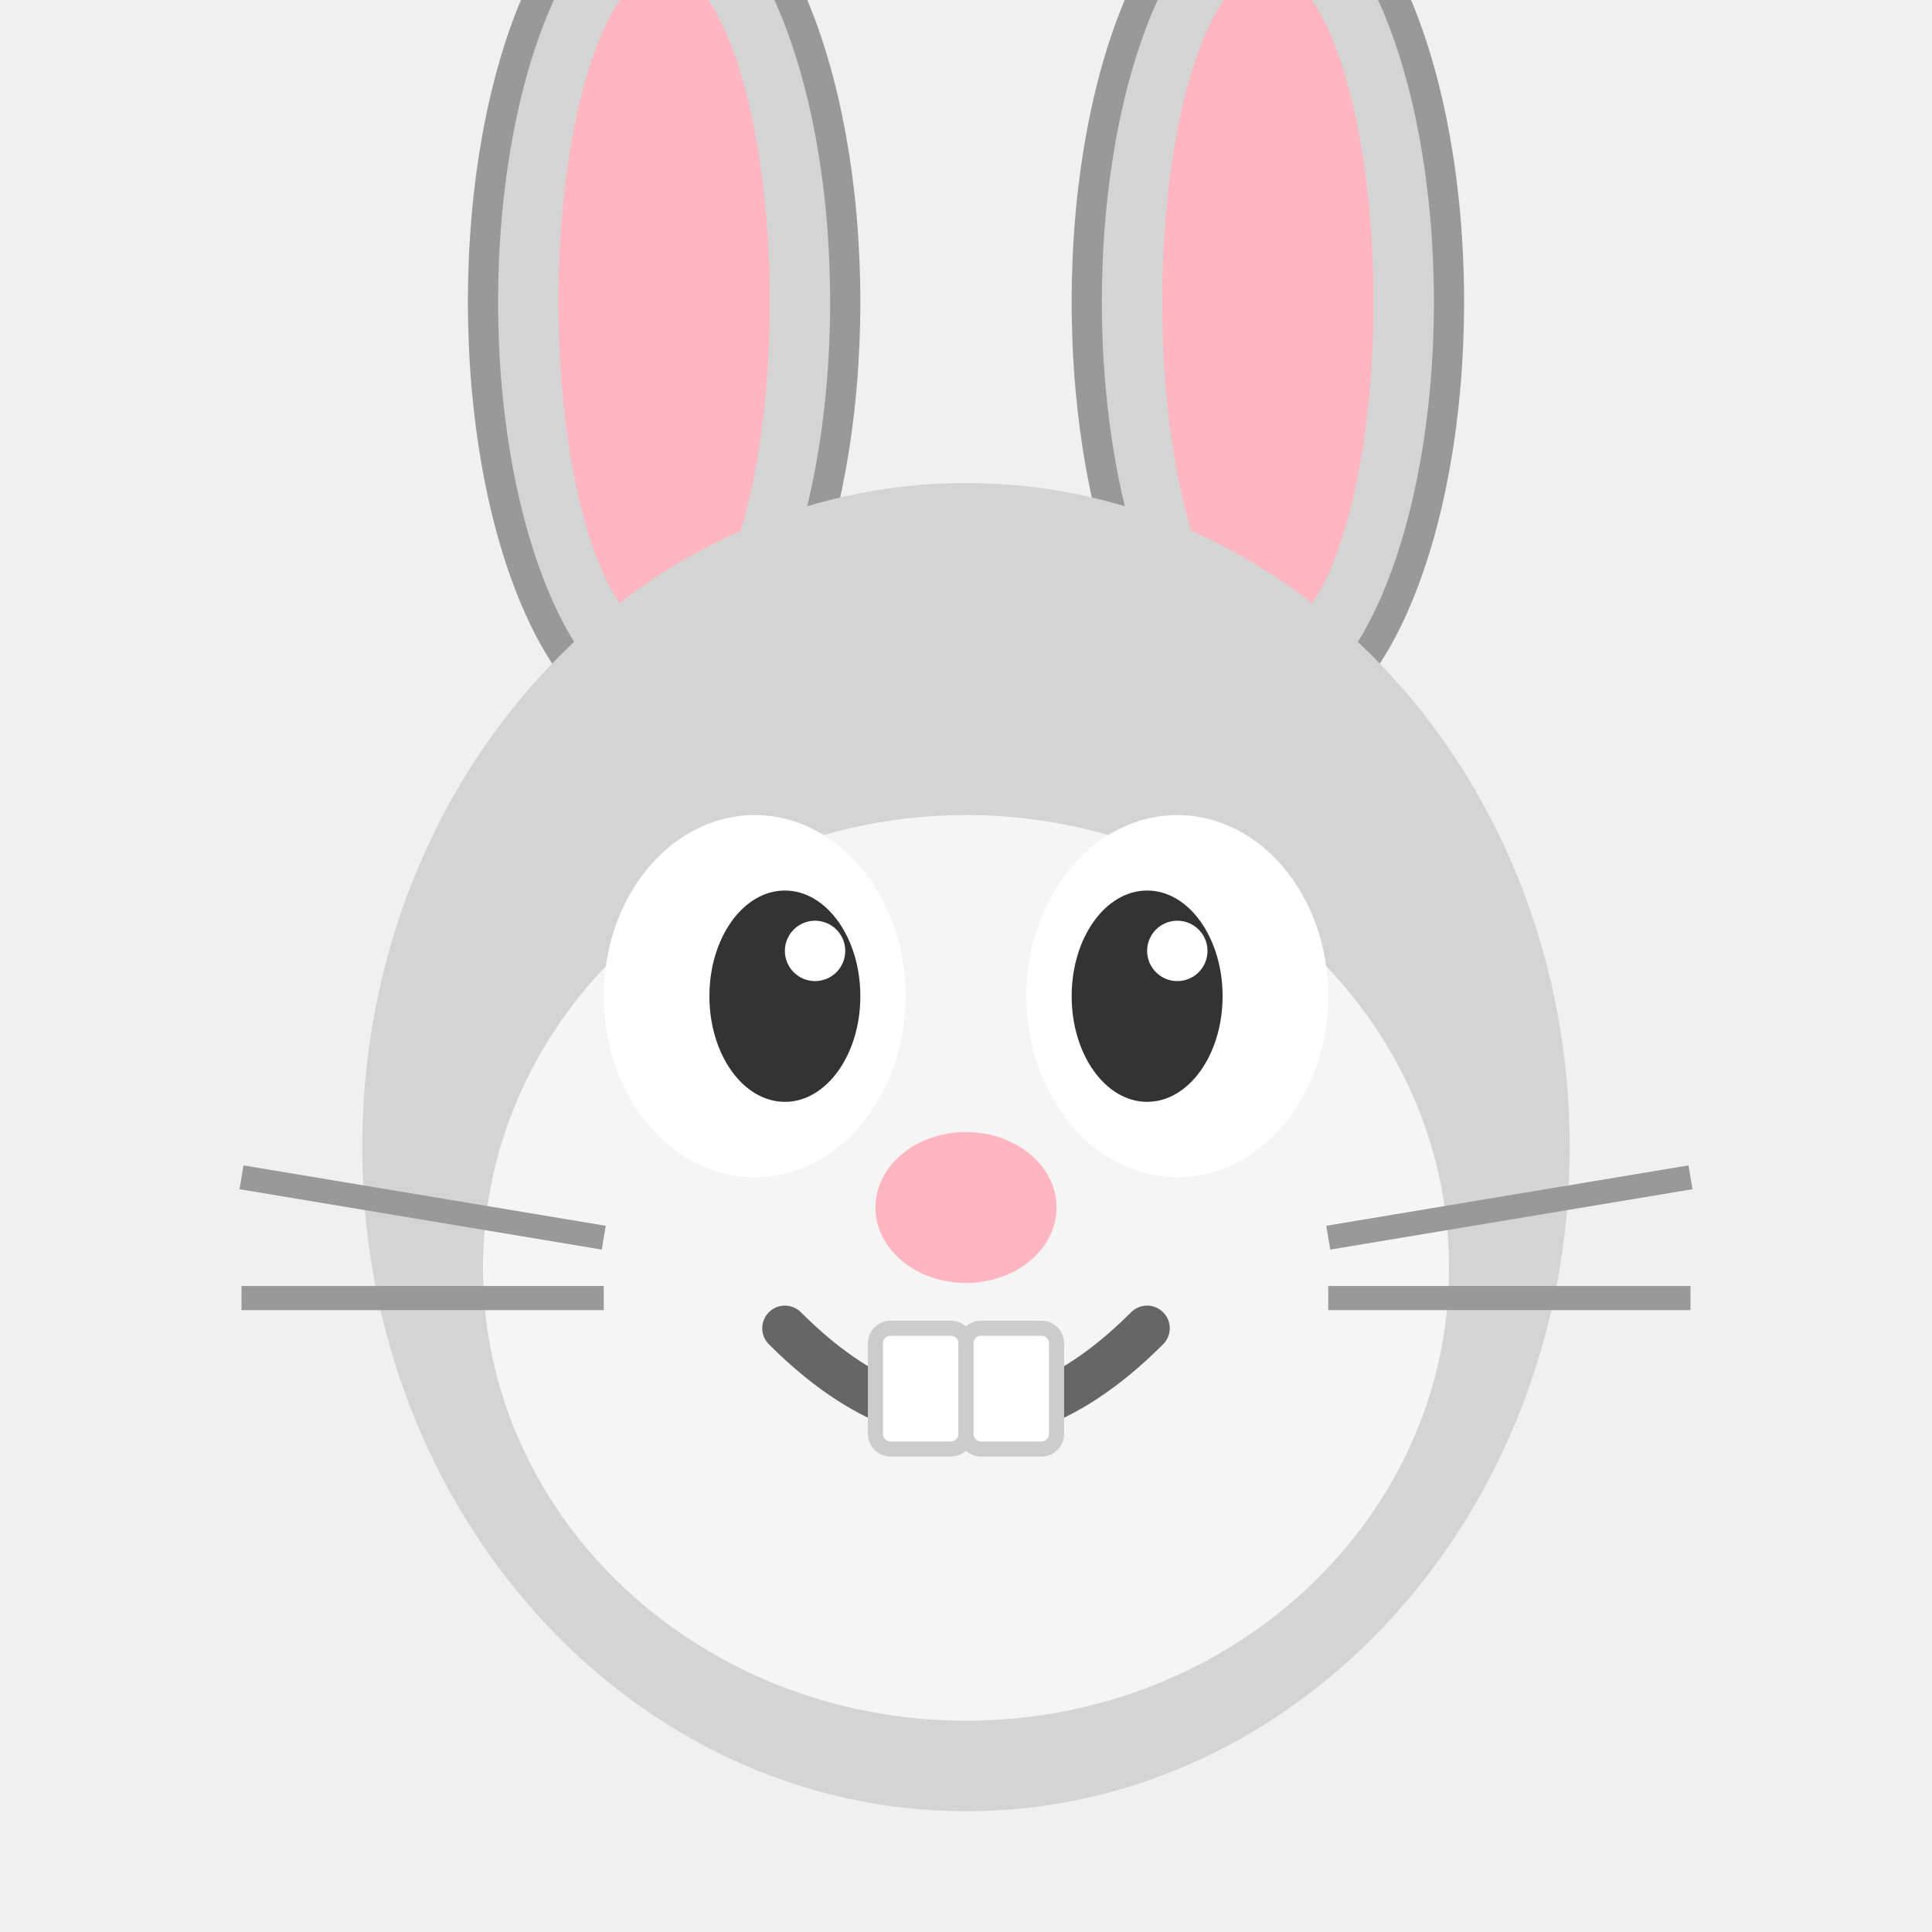
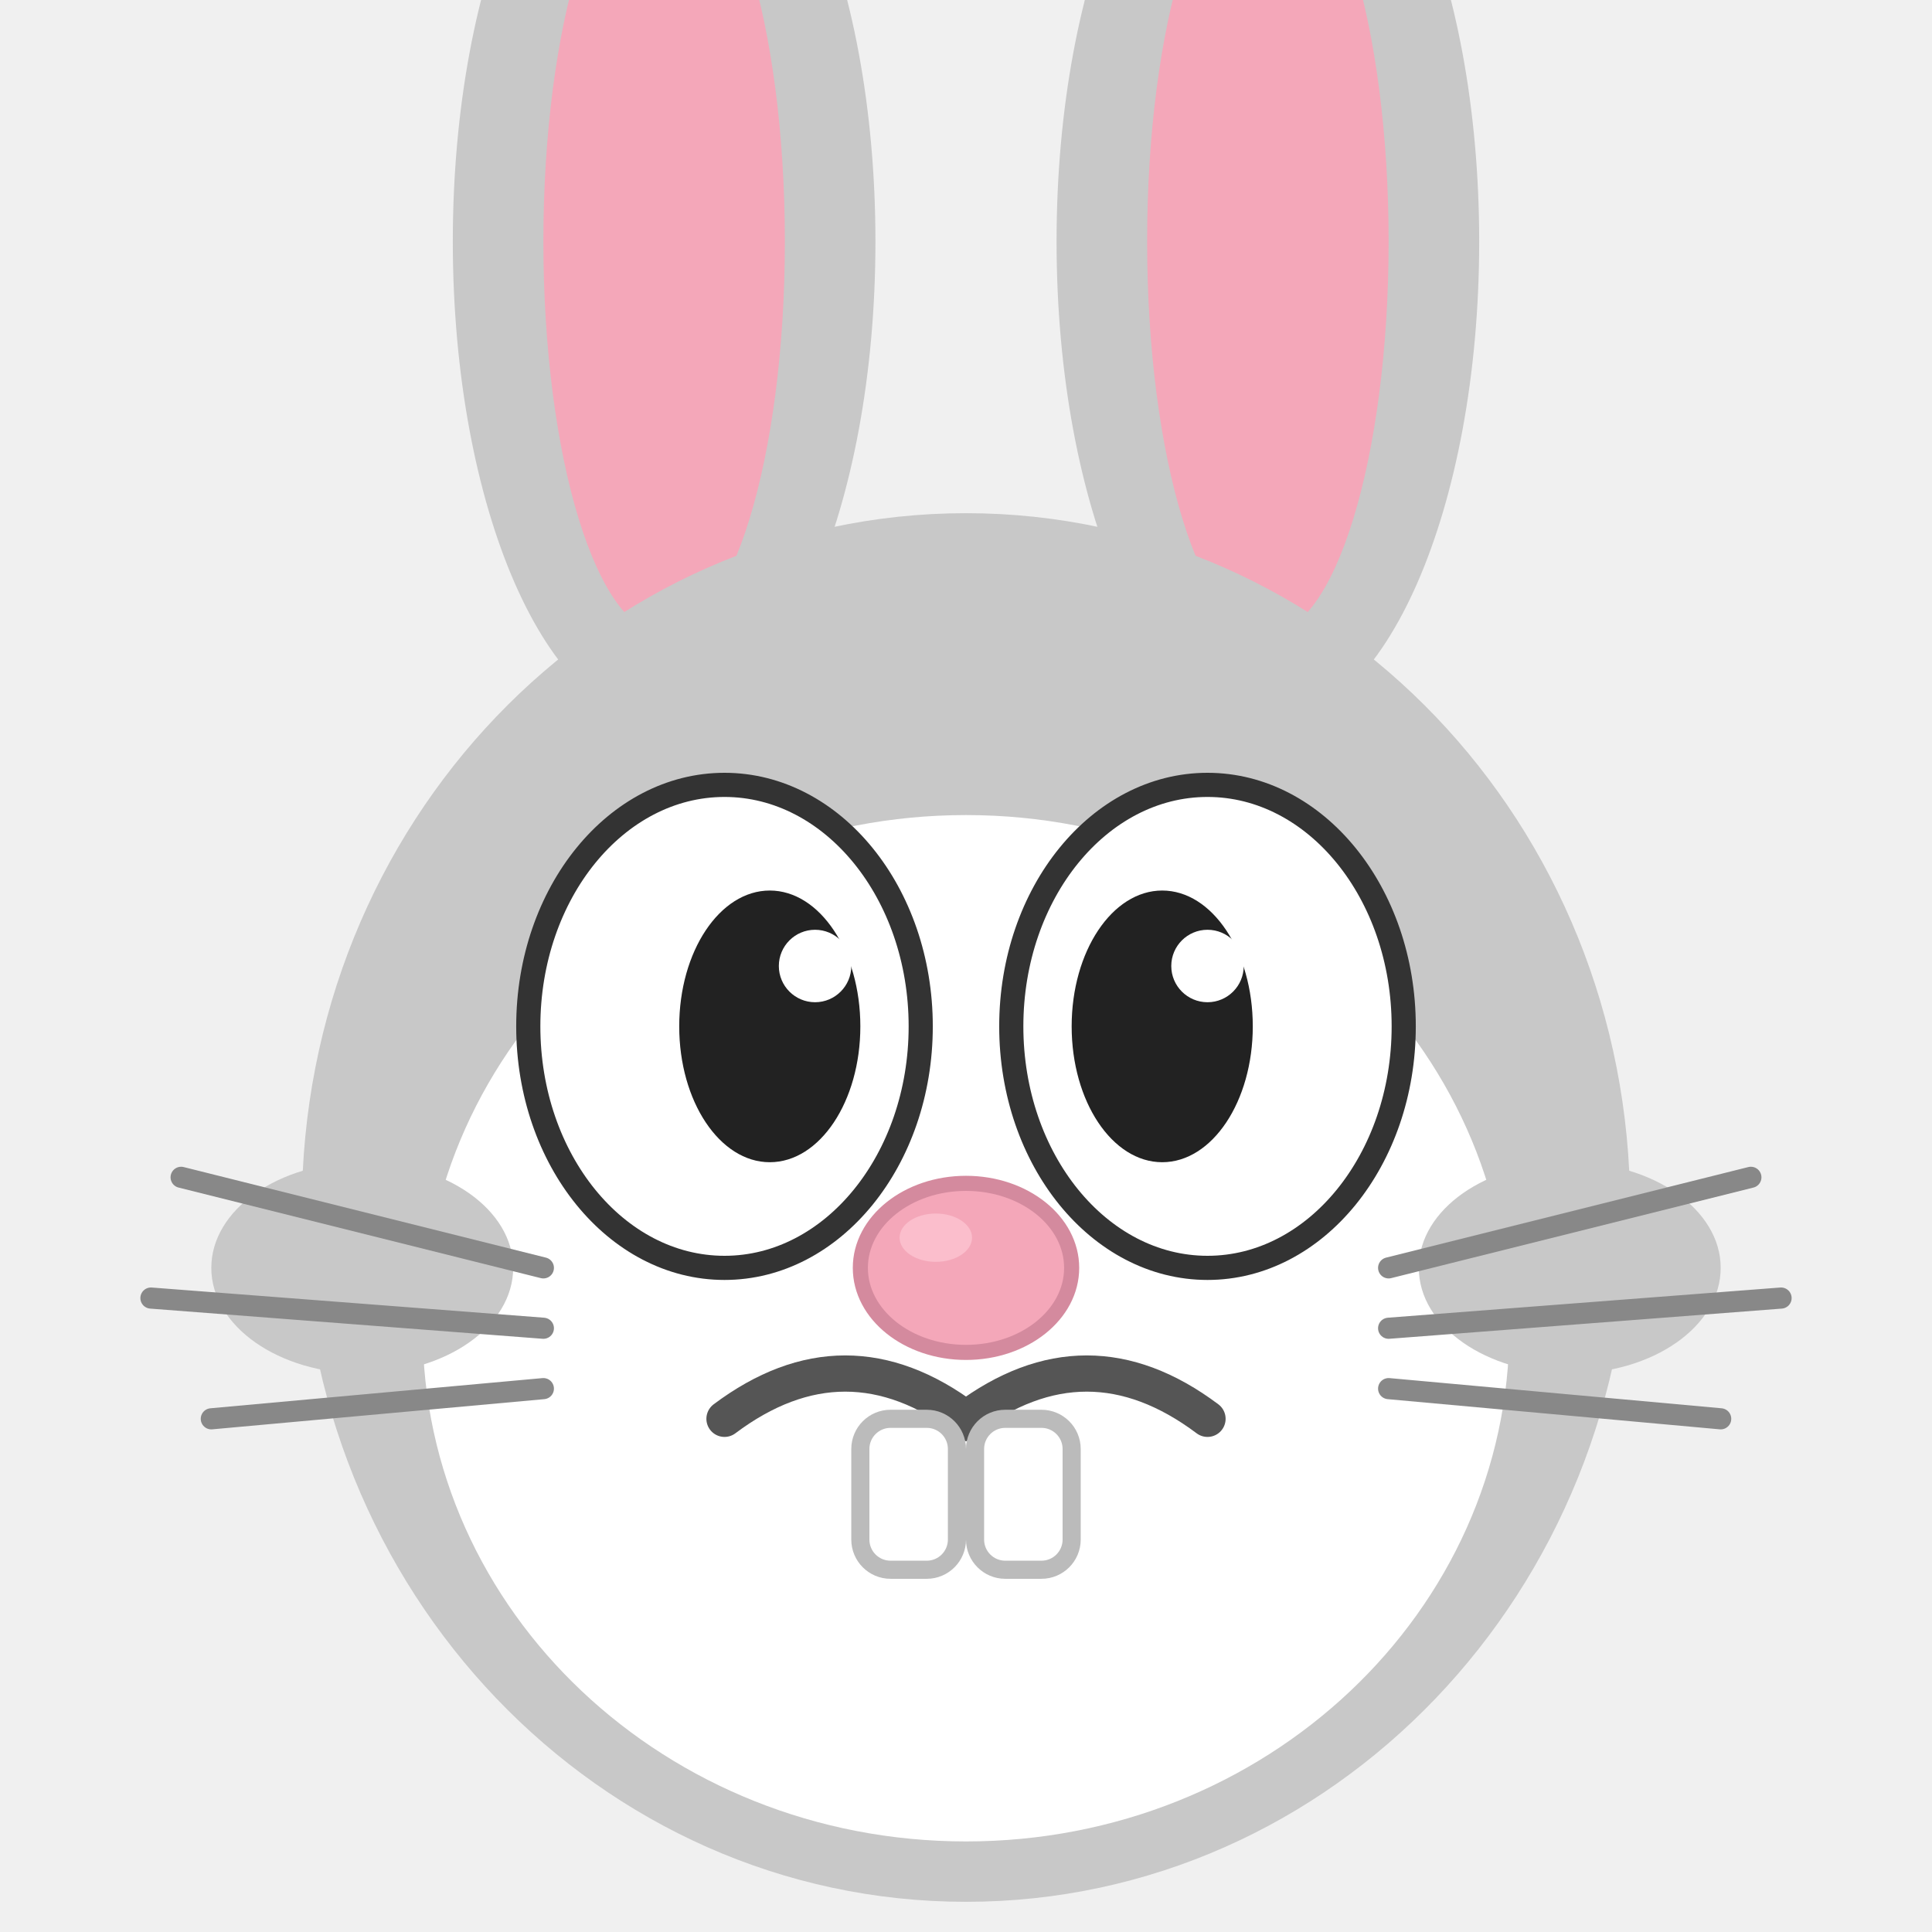
<svg xmlns="http://www.w3.org/2000/svg" viewBox="0 0 64 64">
-   <ellipse cx="22" cy="10" rx="6" ry="14" fill="#D4D4D4" stroke="#999" stroke-width="1" />
-   <ellipse cx="22" cy="10" rx="3.5" ry="11" fill="#FFB6C1" />
-   <ellipse cx="42" cy="10" rx="6" ry="14" fill="#D4D4D4" stroke="#999" stroke-width="1" />
-   <ellipse cx="42" cy="10" rx="3.5" ry="11" fill="#FFB6C1" />
-   <ellipse cx="32" cy="38" rx="20" ry="22" fill="#D4D4D4" />
-   <ellipse cx="32" cy="42" rx="16" ry="15" fill="#F5F5F5" />
-   <ellipse cx="25" cy="33" rx="5" ry="6" fill="white" />
-   <ellipse cx="26" cy="33" rx="2.5" ry="3.5" fill="#333" />
-   <circle cx="27" cy="31.5" r="1" fill="white" />
-   <ellipse cx="39" cy="33" rx="5" ry="6" fill="white" />
-   <ellipse cx="38" cy="33" rx="2.5" ry="3.5" fill="#333" />
-   <circle cx="39" cy="31.5" r="1" fill="white" />
-   <ellipse cx="32" cy="40" rx="3" ry="2.5" fill="#FFB6C1" />
-   <path d="M26 44 Q32 50 38 44" fill="none" stroke="#666" stroke-width="1.5" stroke-linecap="round" />
-   <rect x="29" y="44" width="3" height="4" rx="0.5" fill="white" stroke="#ccc" stroke-width="0.5" />
-   <rect x="32" y="44" width="3" height="4" rx="0.5" fill="white" stroke="#ccc" stroke-width="0.5" />
-   <line x1="8" y1="39" x2="20" y2="41" stroke="#999" stroke-width="0.8" />
-   <line x1="8" y1="43" x2="20" y2="43" stroke="#999" stroke-width="0.8" />
-   <line x1="44" y1="41" x2="56" y2="39" stroke="#999" stroke-width="0.8" />
-   <line x1="44" y1="43" x2="56" y2="43" stroke="#999" stroke-width="0.8" />
+   <ellipse cx="22" cy="8" rx="7" ry="16" fill="#C8C8C8" />
+   <ellipse cx="22" cy="8" rx="4" ry="13" fill="#F4A7B9" />
+   <ellipse cx="42" cy="8" rx="7" ry="16" fill="#C8C8C8" />
+   <ellipse cx="42" cy="8" rx="4" ry="13" fill="#F4A7B9" />
+   <ellipse cx="32" cy="40" rx="22" ry="23" fill="#C8C8C8" />
+   <ellipse cx="32" cy="44" rx="18" ry="17" fill="#FFFFFF" />
+   <ellipse cx="24" cy="34" rx="6.5" ry="8" fill="white" stroke="#333" stroke-width="0.8" />
+   <ellipse cx="25.5" cy="34" rx="3" ry="4.5" fill="#222" />
+   <circle cx="27" cy="32" r="1.2" fill="white" />
+   <ellipse cx="40" cy="34" rx="6.5" ry="8" fill="white" stroke="#333" stroke-width="0.8" />
+   <ellipse cx="38.5" cy="34" rx="3" ry="4.5" fill="#222" />
+   <circle cx="40" cy="32" r="1.2" fill="white" />
+   <ellipse cx="32" cy="42" rx="3.5" ry="2.8" fill="#F4A7B9" stroke="#D48A9E" stroke-width="0.5" />
+   <ellipse cx="31" cy="41" rx="1.2" ry="0.8" fill="#FFCDD9" opacity="0.6" />
+   <path d="M24 47 Q28 44 32 47 Q36 44 40 47" fill="none" stroke="#555" stroke-width="1.2" stroke-linecap="round" />
+   <rect x="28.5" y="47" width="3.2" height="5" rx="1" fill="white" stroke="#bbb" stroke-width="0.6" />
+   <rect x="32.3" y="47" width="3.2" height="5" rx="1" fill="white" stroke="#bbb" stroke-width="0.6" />
+   <ellipse cx="12" cy="42" rx="5" ry="3.5" fill="#C8C8C8" />
+   <ellipse cx="52" cy="42" rx="5" ry="3.5" fill="#C8C8C8" />
+   <line x1="6" y1="39" x2="18" y2="42" stroke="#888" stroke-width="0.7" stroke-linecap="round" />
+   <line x1="5" y1="43" x2="18" y2="44" stroke="#888" stroke-width="0.7" stroke-linecap="round" />
+   <line x1="7" y1="47" x2="18" y2="46" stroke="#888" stroke-width="0.7" stroke-linecap="round" />
+   <line x1="46" y1="42" x2="58" y2="39" stroke="#888" stroke-width="0.7" stroke-linecap="round" />
+   <line x1="46" y1="44" x2="59" y2="43" stroke="#888" stroke-width="0.7" stroke-linecap="round" />
+   <line x1="46" y1="46" x2="57" y2="47" stroke="#888" stroke-width="0.7" stroke-linecap="round" />
</svg>
